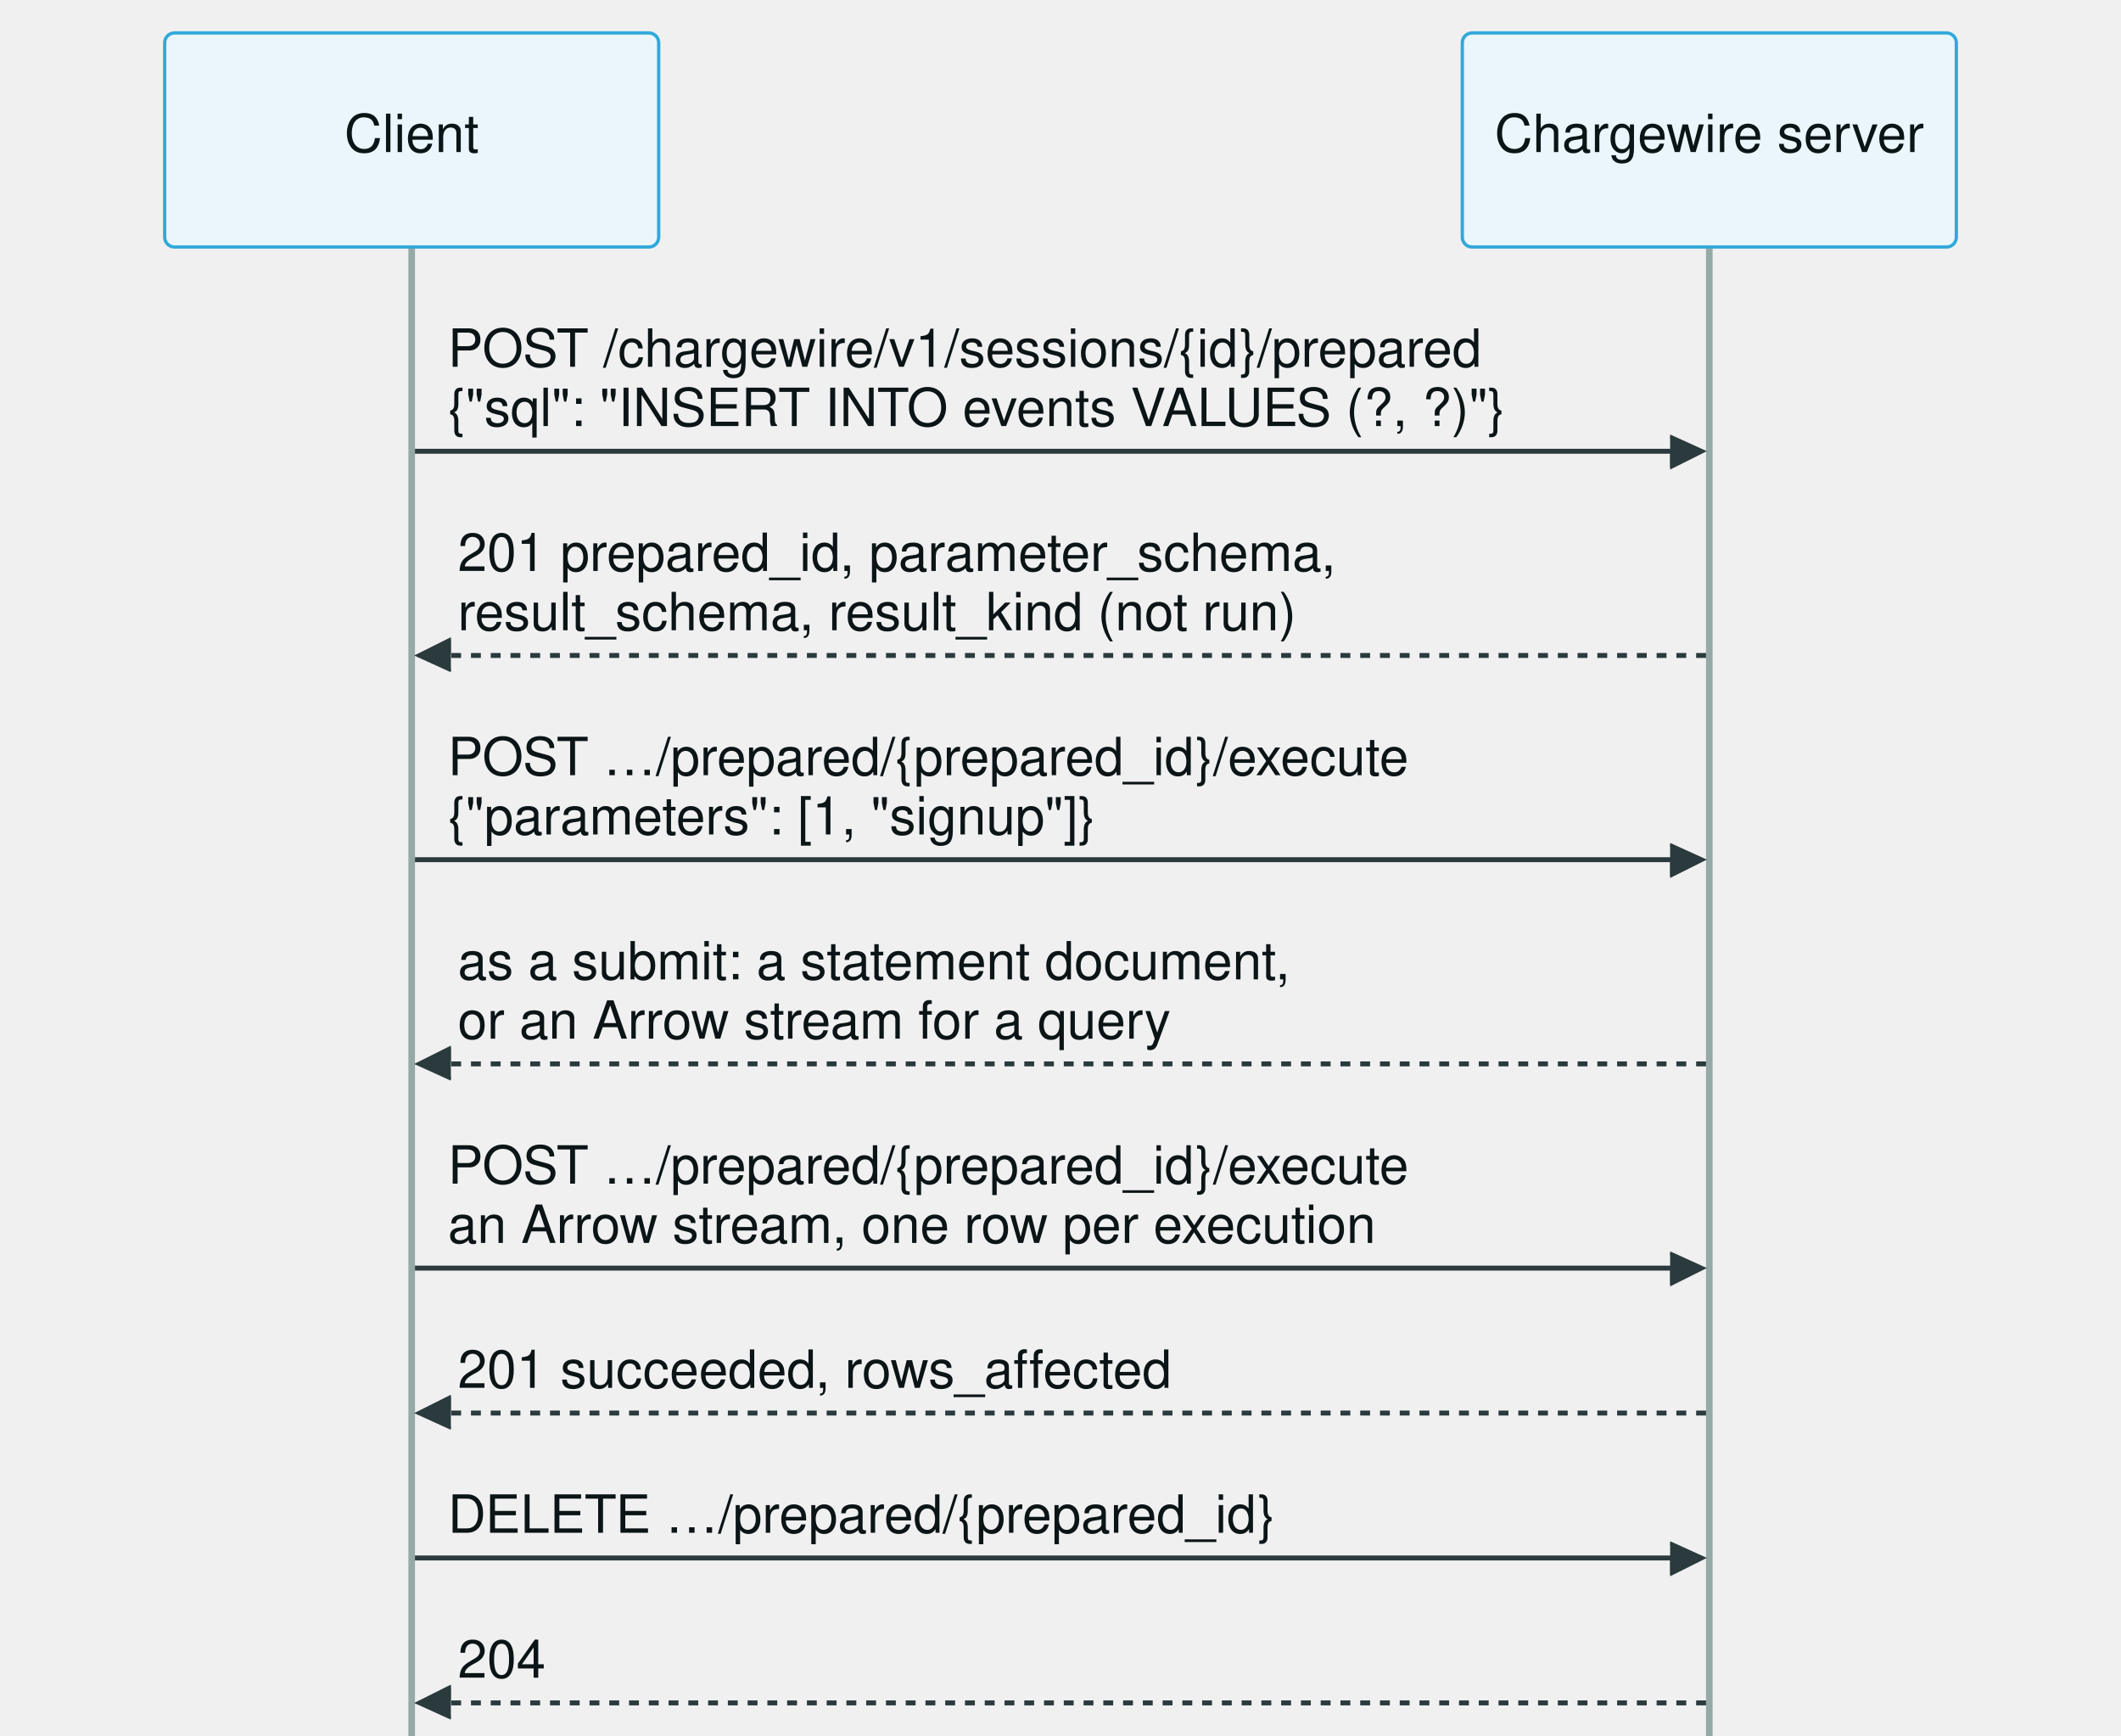
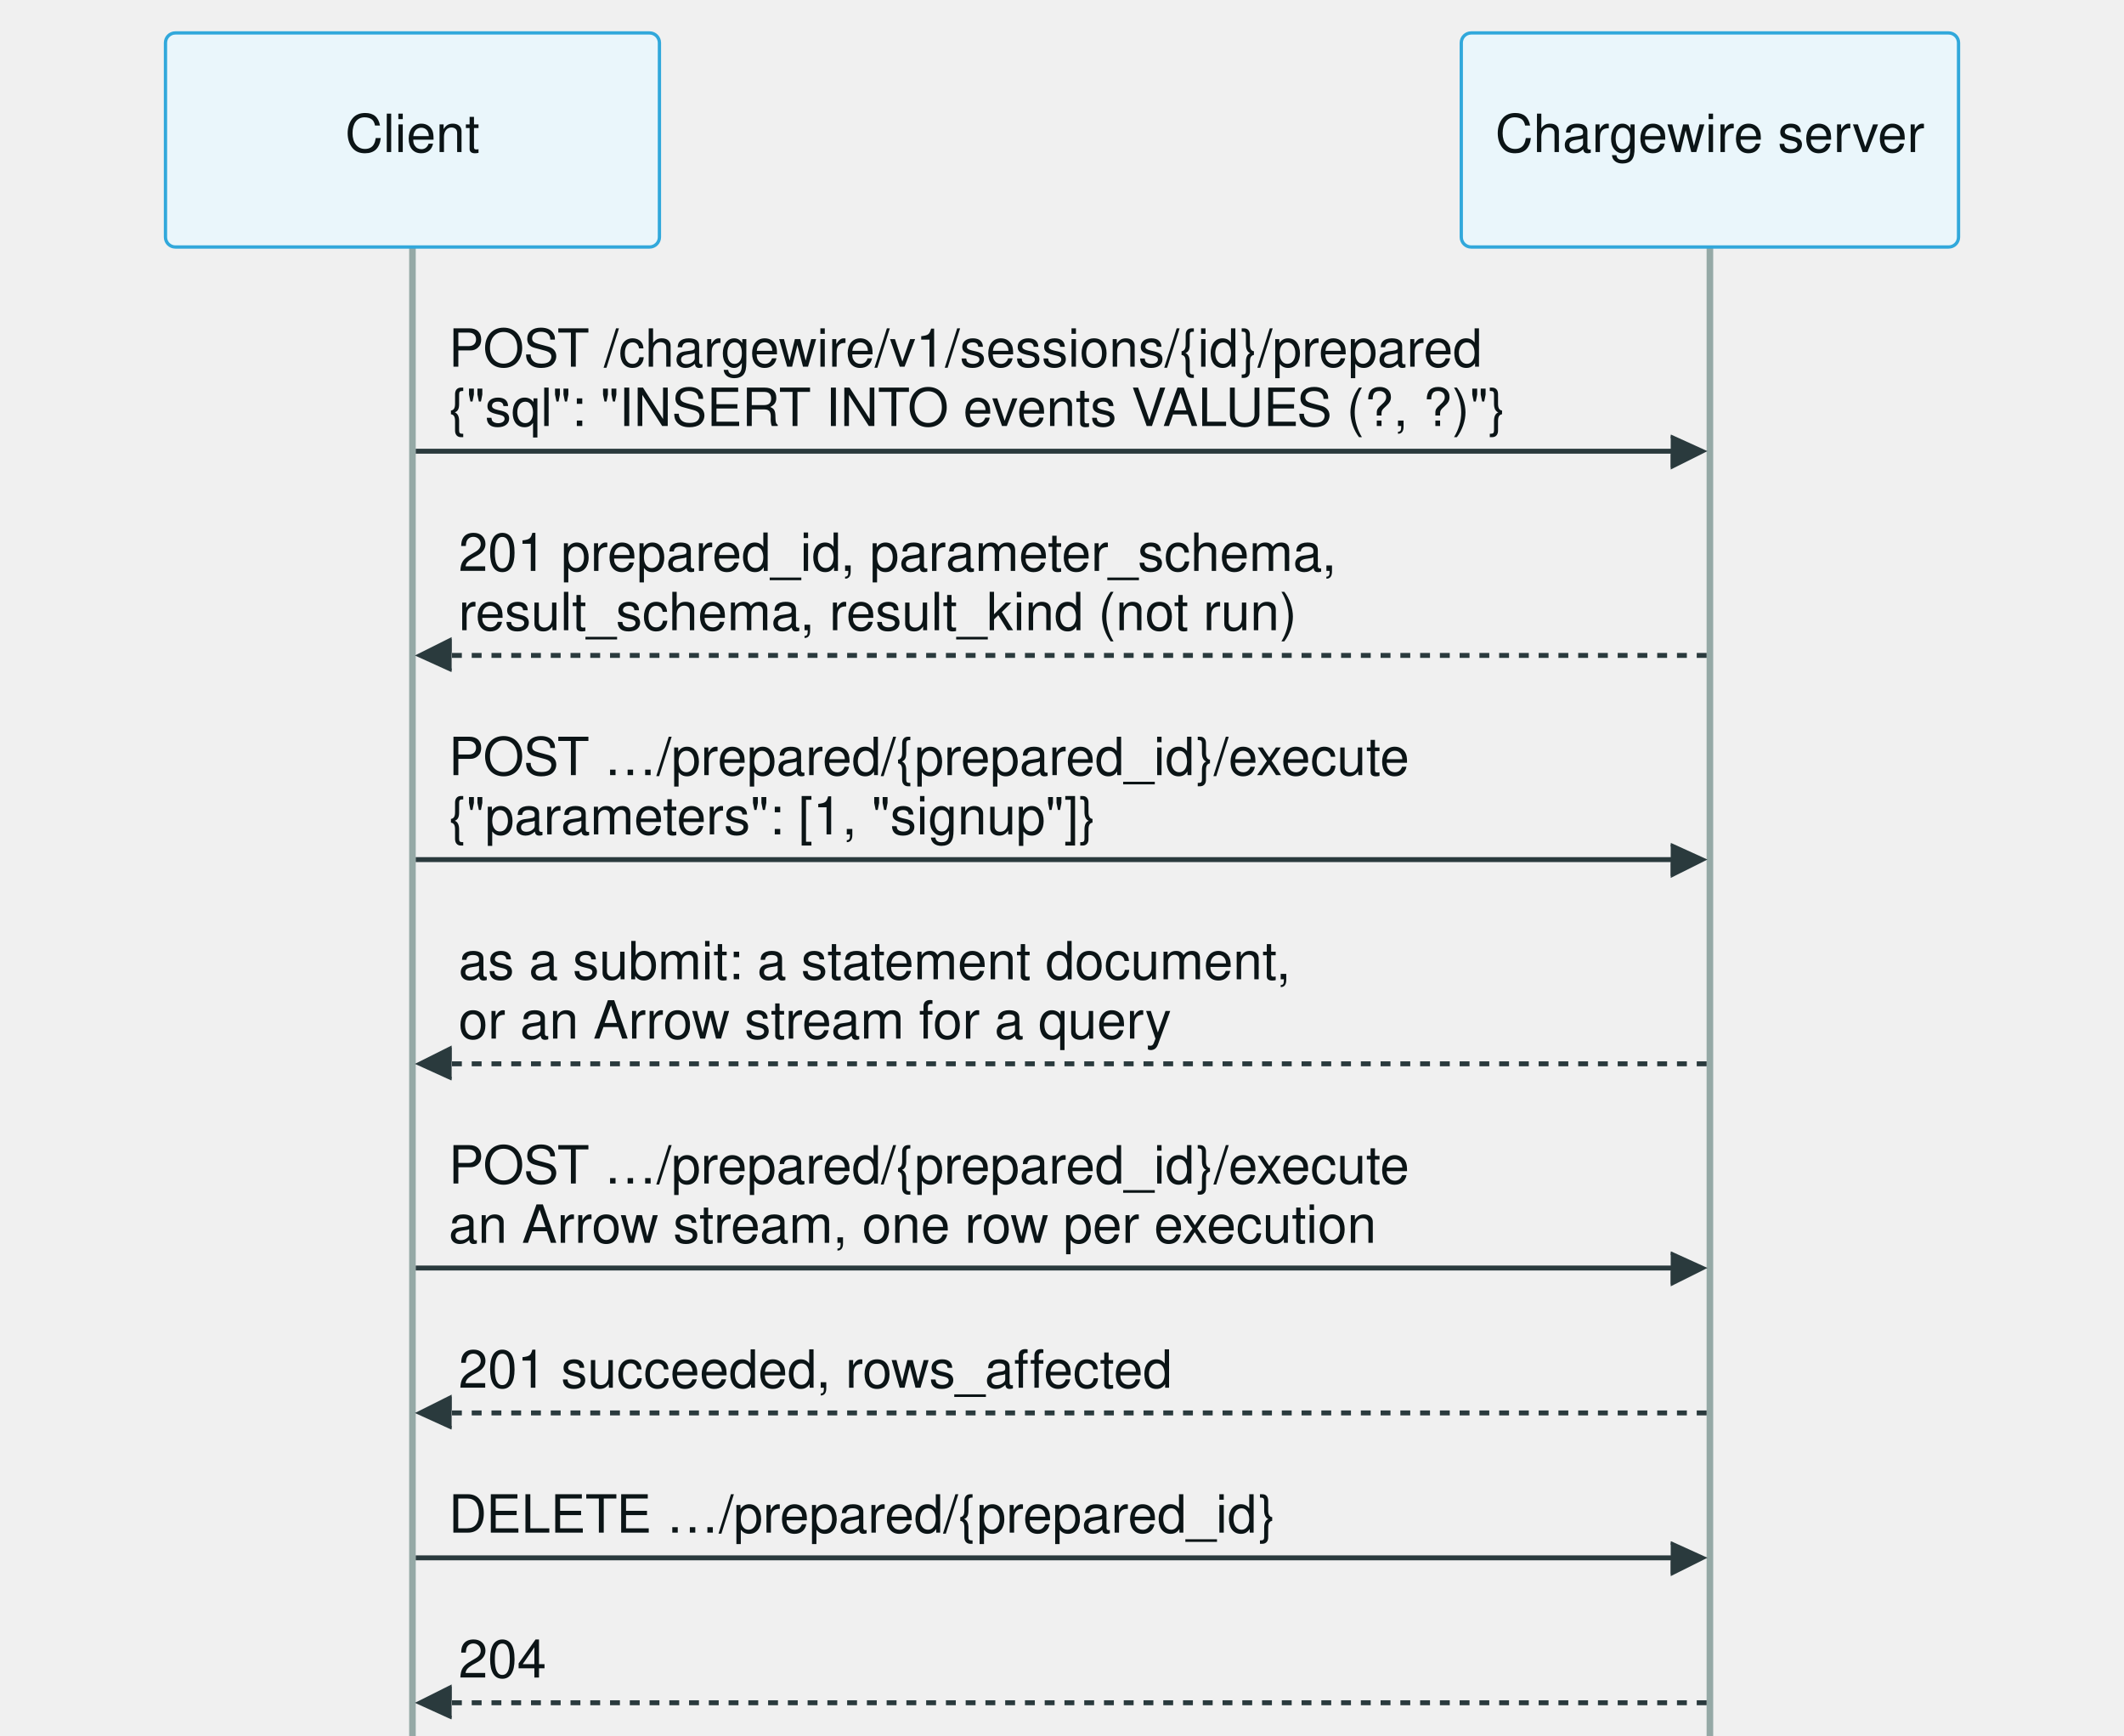
- <svg xmlns="http://www.w3.org/2000/svg" data-source-sha256="31f2e72f92028f2cbda7255230f2fa002cbf3b8a4dfea3cc09ab3519ae7cc7db" id="d-prepared-statements-light" width="644" height="527" viewBox="-50 -10 644 527" role="graphics-document document" aria-roledescription="sequence">
+ <svg xmlns="http://www.w3.org/2000/svg" data-source-sha256="f27d220d200d90987175879f39af18305e3fe41366abb6903e6e1f5ead27e4fe" id="d-prepared-statements-light" width="645" height="527" viewBox="-50 -10 644.5 527" role="graphics-document document" aria-roledescription="sequence">
  <g>
-     <line id="actor11" x1="469" y1="65" x2="469" y2="2000" class="actor-line 200" stroke-width="0.5px" stroke="#999" name="S" data-et="life-line" data-id="S" />
-     <g id="root-11" data-et="participant" data-type="participant" data-id="S">
-       <rect x="394" y="0" fill="#eaeaea" stroke="#666" width="150" height="65" name="S" rx="3" ry="3" class="actor actor-top" />
+     <line id="actor31" x1="469" y1="65" x2="469" y2="2000" class="actor-line 200" stroke-width="0.5px" stroke="#999" name="S" data-et="life-line" data-id="S" />
+     <g id="root-31" data-et="participant" data-type="participant" data-id="S">
+       <rect x="393.5" y="0" fill="#eaeaea" stroke="#666" width="151" height="65" name="S" rx="3" ry="3" class="actor actor-top" />
      <text x="469" y="32.5" dominant-baseline="central" alignment-baseline="central" class="actor actor-box" style="text-anchor: middle; font-size: 16px; font-weight: 400; font-family: Helvetica, Arial, &quot;Liberation Sans&quot;, sans-serif;">
        <tspan x="469" dy="0">Chargewire server</tspan>
      </text>
    </g>
  </g>
  <g>
-     <line id="actor10" x1="75" y1="65" x2="75" y2="2000" class="actor-line 200" stroke-width="0.5px" stroke="#999" name="C" data-et="life-line" data-id="C" />
-     <g id="root-10" data-et="participant" data-type="participant" data-id="C">
+     <line id="actor30" x1="75" y1="65" x2="75" y2="2000" class="actor-line 200" stroke-width="0.5px" stroke="#999" name="C" data-et="life-line" data-id="C" />
+     <g id="root-30" data-et="participant" data-type="participant" data-id="C">
      <rect x="0" y="0" fill="#eaeaea" stroke="#666" width="150" height="65" name="C" rx="3" ry="3" class="actor actor-top" />
      <text x="75" y="32.5" dominant-baseline="central" alignment-baseline="central" class="actor actor-box" style="text-anchor: middle; font-size: 16px; font-weight: 400; font-family: Helvetica, Arial, &quot;Liberation Sans&quot;, sans-serif;">
        <tspan x="75" dy="0">Client</tspan>
      </text>
    </g>
  </g>
  <style>#d-prepared-statements-light{font-family:Helvetica,Arial,'Liberation Sans',sans-serif;font-size:16px;fill:#0b1416;}@keyframes edge-animation-frame{from{stroke-dashoffset:0;}}@keyframes dash{to{stroke-dashoffset:0;}}#d-prepared-statements-light .edge-animation-slow{stroke-dasharray:9,5!important;stroke-dashoffset:900;animation:dash 50s linear infinite;stroke-linecap:round;}#d-prepared-statements-light .edge-animation-fast{stroke-dasharray:9,5!important;stroke-dashoffset:900;animation:dash 20s linear infinite;stroke-linecap:round;}#d-prepared-statements-light .error-icon{fill:hsl(17.647, 68%, 100%);}#d-prepared-statements-light .error-text{fill:#000000;stroke:#000000;}#d-prepared-statements-light .edge-thickness-normal{stroke-width:1px;}#d-prepared-statements-light .edge-thickness-thick{stroke-width:3.5px;}#d-prepared-statements-light .edge-pattern-solid{stroke-dasharray:0;}#d-prepared-statements-light .edge-thickness-invisible{stroke-width:0;fill:none;}#d-prepared-statements-light .edge-pattern-dashed{stroke-dasharray:3;}#d-prepared-statements-light .edge-pattern-dotted{stroke-dasharray:2;}#d-prepared-statements-light .marker{fill:#000000;stroke:#000000;}#d-prepared-statements-light .marker.cross{stroke:#000000;}#d-prepared-statements-light svg{font-family:Helvetica,Arial,'Liberation Sans',sans-serif;font-size:16px;}#d-prepared-statements-light p{margin:0;}#d-prepared-statements-light .actor{stroke:#31a8db;fill:#eaf6fb;stroke-width:1;}#d-prepared-statements-light rect.actor.outer-path[data-look="neo"]{filter:drop-shadow( 1px 2px 2px rgba(185,185,185,1));}#d-prepared-statements-light rect.note[data-look="neo"]{stroke:#f15a24;fill:#fff1ea;filter:drop-shadow( 1px 2px 2px rgba(185,185,185,1));}#d-prepared-statements-light text.actor&gt;tspan{fill:#0b1416;stroke:none;}#d-prepared-statements-light .actor-line{stroke:#95a9a6;}#d-prepared-statements-light .innerArc{stroke-width:1.5;stroke-dasharray:none;}#d-prepared-statements-light .messageLine0{stroke-width:1.5;stroke-dasharray:none;stroke:#2a3a3d;}#d-prepared-statements-light .messageLine1{stroke-width:1.5;stroke-dasharray:2,2;stroke:#2a3a3d;}#d-prepared-statements-light [id$="-arrowhead"] path{fill:#2a3a3d;stroke:#2a3a3d;}#d-prepared-statements-light .sequenceNumber{fill:#ffffff;}#d-prepared-statements-light [id$="-sequencenumber"]{fill:#2a3a3d;}#d-prepared-statements-light [id$="-crosshead"] path{fill:#2a3a3d;stroke:#2a3a3d;}#d-prepared-statements-light .messageText{fill:#0b1416;stroke:none;}#d-prepared-statements-light .labelBox{stroke:#f15a24;fill:#fff1ea;filter:none;}#d-prepared-statements-light .labelText,#d-prepared-statements-light .labelText&gt;tspan{fill:#0b1416;stroke:none;}#d-prepared-statements-light .loopText,#d-prepared-statements-light .loopText&gt;tspan{fill:#0b1416;stroke:none;}#d-prepared-statements-light .sectionTitle,#d-prepared-statements-light .sectionTitle&gt;tspan{fill:#0b1416;stroke:none;}#d-prepared-statements-light .loopLine{stroke-width:2px;stroke-dasharray:2,2;stroke:#f15a24;fill:#f15a24;}#d-prepared-statements-light .note{stroke:#f15a24;fill:#fff1ea;}#d-prepared-statements-light .noteText,#d-prepared-statements-light .noteText&gt;tspan{fill:#0b1416;stroke:none;font-weight:normal;}#d-prepared-statements-light .activation0{fill:#d6eef8;stroke:#31a8db;}#d-prepared-statements-light .activation1{fill:#d6eef8;stroke:#31a8db;}#d-prepared-statements-light .activation2{fill:#d6eef8;stroke:#31a8db;}#d-prepared-statements-light .actorPopupMenu{position:absolute;}#d-prepared-statements-light .actorPopupMenuPanel{position:absolute;fill:#eaf6fb;box-shadow:0px 8px 16px 0px rgba(0,0,0,0.2);filter:drop-shadow(3px 5px 2px rgb(0 0 0 / 0.4));}#d-prepared-statements-light .actor-man circle,#d-prepared-statements-light line{fill:#eaf6fb;stroke-width:2px;}#d-prepared-statements-light g rect.rect{filter:drop-shadow( 1px 2px 2px rgba(185,185,185,1));stroke:#31a8db;}#d-prepared-statements-light .node .neo-node{stroke:#31a8db;}#d-prepared-statements-light [data-look="neo"].node rect,#d-prepared-statements-light [data-look="neo"].cluster rect,#d-prepared-statements-light [data-look="neo"].node polygon{stroke:url(#d-prepared-statements-light-gradient);filter:drop-shadow( 1px 2px 2px rgba(185,185,185,1));}#d-prepared-statements-light [data-look="neo"].swimlane.cluster rect{filter:none;}#d-prepared-statements-light [data-look="neo"].node path{stroke:url(#d-prepared-statements-light-gradient);stroke-width:1px;}#d-prepared-statements-light [data-look="neo"].node .outer-path{filter:drop-shadow( 1px 2px 2px rgba(185,185,185,1));}#d-prepared-statements-light [data-look="neo"].node .neo-line path{stroke:#31a8db;filter:none;}#d-prepared-statements-light [data-look="neo"].node circle{stroke:url(#d-prepared-statements-light-gradient);filter:drop-shadow( 1px 2px 2px rgba(185,185,185,1));}#d-prepared-statements-light [data-look="neo"].node circle .state-start{fill:#000000;}#d-prepared-statements-light [data-look="neo"].icon-shape .icon{fill:url(#d-prepared-statements-light-gradient);filter:drop-shadow( 1px 2px 2px rgba(185,185,185,1));}#d-prepared-statements-light [data-look="neo"].icon-shape .icon-neo path{stroke:url(#d-prepared-statements-light-gradient);filter:drop-shadow( 1px 2px 2px rgba(185,185,185,1));}#d-prepared-statements-light :root{--mermaid-font-family:Helvetica,Arial,'Liberation Sans',sans-serif;}</style>
  <g />
  <defs>
    <symbol id="d-prepared-statements-light-computer" width="24" height="24">
      <path transform="scale(.5)" d="M2 2v13h20v-13h-20zm18 11h-16v-9h16v9zm-10.228 6l.466-1h3.524l.467 1h-4.457zm14.228 3h-24l2-6h2.104l-1.33 4h18.45l-1.297-4h2.073l2 6zm-5-10h-14v-7h14v7z" />
    </symbol>
  </defs>
  <defs>
    <symbol id="d-prepared-statements-light-database" fill-rule="evenodd" clip-rule="evenodd">
      <path transform="scale(.5)" d="M12.258.001l.256.004.255.005.253.008.251.01.249.012.247.015.246.016.242.019.241.02.239.023.236.024.233.027.231.028.229.031.225.032.223.034.22.036.217.038.214.04.211.041.208.043.205.045.201.046.198.048.194.05.191.051.187.053.183.054.18.056.175.057.172.059.168.06.163.061.16.063.155.064.15.066.074.033.073.033.071.034.07.034.069.035.068.035.067.035.066.035.064.036.064.036.062.036.06.036.06.037.058.037.058.037.055.038.055.038.053.038.052.038.051.039.05.039.048.039.047.039.045.04.044.04.043.04.041.04.04.041.039.041.037.041.036.041.034.041.033.042.032.042.03.042.029.042.027.042.026.043.024.043.023.043.021.043.02.043.018.044.017.043.015.044.013.044.012.044.011.045.009.044.007.045.006.045.004.045.002.045.001.045v17l-.001.045-.002.045-.004.045-.006.045-.007.045-.009.044-.011.045-.012.044-.013.044-.015.044-.017.043-.018.044-.02.043-.021.043-.023.043-.024.043-.026.043-.027.042-.029.042-.03.042-.032.042-.033.042-.034.041-.036.041-.037.041-.039.041-.04.041-.041.04-.043.04-.044.04-.045.04-.047.039-.048.039-.05.039-.051.039-.052.038-.053.038-.055.038-.055.038-.058.037-.058.037-.06.037-.06.036-.062.036-.064.036-.064.036-.066.035-.067.035-.068.035-.069.035-.07.034-.071.034-.073.033-.074.033-.15.066-.155.064-.16.063-.163.061-.168.06-.172.059-.175.057-.18.056-.183.054-.187.053-.191.051-.194.05-.198.048-.201.046-.205.045-.208.043-.211.041-.214.04-.217.038-.22.036-.223.034-.225.032-.229.031-.231.028-.233.027-.236.024-.239.023-.241.02-.242.019-.246.016-.247.015-.249.012-.251.01-.253.008-.255.005-.256.004-.258.001-.258-.001-.256-.004-.255-.005-.253-.008-.251-.01-.249-.012-.247-.015-.245-.016-.243-.019-.241-.02-.238-.023-.236-.024-.234-.027-.231-.028-.228-.031-.226-.032-.223-.034-.22-.036-.217-.038-.214-.04-.211-.041-.208-.043-.204-.045-.201-.046-.198-.048-.195-.05-.19-.051-.187-.053-.184-.054-.179-.056-.176-.057-.172-.059-.167-.06-.164-.061-.159-.063-.155-.064-.151-.066-.074-.033-.072-.033-.072-.034-.07-.034-.069-.035-.068-.035-.067-.035-.066-.035-.064-.036-.063-.036-.062-.036-.061-.036-.06-.037-.058-.037-.057-.037-.056-.038-.055-.038-.053-.038-.052-.038-.051-.039-.049-.039-.049-.039-.046-.039-.046-.04-.044-.04-.043-.04-.041-.04-.04-.041-.039-.041-.037-.041-.036-.041-.034-.041-.033-.042-.032-.042-.03-.042-.029-.042-.027-.042-.026-.043-.024-.043-.023-.043-.021-.043-.02-.043-.018-.044-.017-.043-.015-.044-.013-.044-.012-.044-.011-.045-.009-.044-.007-.045-.006-.045-.004-.045-.002-.045-.001-.045v-17l.001-.045.002-.045.004-.045.006-.045.007-.045.009-.044.011-.045.012-.044.013-.044.015-.044.017-.043.018-.044.02-.043.021-.043.023-.043.024-.043.026-.043.027-.042.029-.042.03-.042.032-.042.033-.042.034-.041.036-.041.037-.041.039-.041.04-.041.041-.04.043-.04.044-.04.046-.04.046-.039.049-.039.049-.039.051-.039.052-.038.053-.038.055-.038.056-.038.057-.037.058-.037.06-.037.061-.036.062-.036.063-.036.064-.036.066-.035.067-.035.068-.035.069-.035.07-.034.072-.034.072-.033.074-.033.151-.066.155-.064.159-.063.164-.061.167-.06.172-.059.176-.057.179-.056.184-.054.187-.053.19-.051.195-.05.198-.048.201-.046.204-.045.208-.043.211-.041.214-.04.217-.038.22-.036.223-.034.226-.032.228-.031.231-.028.234-.027.236-.024.238-.023.241-.02.243-.019.245-.016.247-.015.249-.012.251-.01.253-.008.255-.005.256-.004.258-.001.258.001zm-9.258 20.499v.01l.001.021.003.021.004.022.005.021.006.022.007.022.009.023.01.022.011.023.012.023.013.023.015.023.016.024.017.023.018.024.019.024.021.024.022.025.023.024.024.025.052.049.056.05.061.051.066.051.07.051.075.051.079.052.084.052.088.052.092.052.097.052.102.051.105.052.11.052.114.051.119.051.123.051.127.05.131.05.135.05.139.048.144.049.147.047.152.047.155.047.16.045.163.045.167.043.171.043.176.041.178.041.183.039.187.039.19.037.194.035.197.035.202.033.204.031.209.03.212.029.216.027.219.025.222.024.226.021.23.02.233.018.236.016.24.015.243.012.246.01.249.008.253.005.256.004.259.001.26-.001.257-.004.254-.005.25-.008.247-.011.244-.012.241-.014.237-.016.233-.018.231-.021.226-.021.224-.024.22-.026.216-.027.212-.028.21-.031.205-.031.202-.034.198-.034.194-.036.191-.037.187-.039.183-.04.179-.04.175-.042.172-.043.168-.044.163-.045.16-.046.155-.046.152-.047.148-.048.143-.049.139-.049.136-.05.131-.05.126-.05.123-.051.118-.052.114-.051.11-.052.106-.052.101-.052.096-.052.092-.052.088-.053.083-.051.079-.052.074-.052.07-.051.065-.051.06-.051.056-.05.051-.05.023-.024.023-.025.021-.024.02-.024.019-.024.018-.024.017-.024.015-.023.014-.024.013-.023.012-.023.01-.023.01-.022.008-.022.006-.022.006-.022.004-.022.004-.021.001-.021.001-.021v-4.127l-.077.055-.08.053-.083.054-.085.053-.087.052-.09.052-.093.051-.095.05-.097.05-.1.049-.102.049-.105.048-.106.047-.109.047-.111.046-.114.045-.115.045-.118.044-.12.043-.122.042-.124.042-.126.041-.128.04-.13.04-.132.038-.134.038-.135.037-.138.037-.139.035-.142.035-.143.034-.144.033-.147.032-.148.031-.15.03-.151.03-.153.029-.154.027-.156.027-.158.026-.159.025-.161.024-.162.023-.163.022-.165.021-.166.02-.167.019-.169.018-.169.017-.171.016-.173.015-.173.014-.175.013-.175.012-.177.011-.178.01-.179.008-.179.008-.181.006-.182.005-.182.004-.184.003-.184.002h-.37l-.184-.002-.184-.003-.182-.004-.182-.005-.181-.006-.179-.008-.179-.008-.178-.01-.176-.011-.176-.012-.175-.013-.173-.014-.172-.015-.171-.016-.17-.017-.169-.018-.167-.019-.166-.02-.165-.021-.163-.022-.162-.023-.161-.024-.159-.025-.157-.026-.156-.027-.155-.027-.153-.029-.151-.03-.15-.03-.148-.031-.146-.032-.145-.033-.143-.034-.141-.035-.14-.035-.137-.037-.136-.037-.134-.038-.132-.038-.13-.04-.128-.04-.126-.041-.124-.042-.122-.042-.12-.044-.117-.043-.116-.045-.113-.045-.112-.046-.109-.047-.106-.047-.105-.048-.102-.049-.1-.049-.097-.05-.095-.05-.093-.052-.09-.051-.087-.052-.085-.053-.083-.054-.08-.054-.077-.054v4.127zm0-5.654v.011l.001.021.003.021.004.021.005.022.006.022.007.022.009.022.01.022.011.023.012.023.013.023.015.024.016.023.017.024.018.024.019.024.021.024.022.024.023.025.024.024.052.05.056.05.061.05.066.051.07.051.075.052.079.051.084.052.088.052.092.052.097.052.102.052.105.052.11.051.114.051.119.052.123.05.127.051.131.05.135.049.139.049.144.048.147.048.152.047.155.046.16.045.163.045.167.044.171.042.176.042.178.04.183.04.187.038.19.037.194.036.197.034.202.033.204.032.209.03.212.028.216.027.219.025.222.024.226.022.23.02.233.018.236.016.24.014.243.012.246.01.249.008.253.006.256.003.259.001.26-.001.257-.003.254-.006.25-.008.247-.01.244-.012.241-.015.237-.016.233-.018.231-.02.226-.022.224-.024.22-.025.216-.027.212-.029.21-.03.205-.032.202-.033.198-.035.194-.036.191-.037.187-.039.183-.039.179-.041.175-.042.172-.043.168-.044.163-.045.16-.045.155-.047.152-.047.148-.048.143-.048.139-.05.136-.049.131-.05.126-.051.123-.051.118-.051.114-.052.11-.052.106-.052.101-.052.096-.052.092-.052.088-.052.083-.052.079-.052.074-.051.07-.052.065-.051.06-.05.056-.051.051-.049.023-.025.023-.024.021-.025.02-.024.019-.024.018-.024.017-.024.015-.023.014-.023.013-.024.012-.022.01-.023.01-.023.008-.022.006-.022.006-.022.004-.021.004-.022.001-.021.001-.021v-4.139l-.077.054-.08.054-.083.054-.085.052-.087.053-.09.051-.093.051-.095.051-.097.05-.1.049-.102.049-.105.048-.106.047-.109.047-.111.046-.114.045-.115.044-.118.044-.12.044-.122.042-.124.042-.126.041-.128.04-.13.039-.132.039-.134.038-.135.037-.138.036-.139.036-.142.035-.143.033-.144.033-.147.033-.148.031-.15.03-.151.03-.153.028-.154.028-.156.027-.158.026-.159.025-.161.024-.162.023-.163.022-.165.021-.166.02-.167.019-.169.018-.169.017-.171.016-.173.015-.173.014-.175.013-.175.012-.177.011-.178.009-.179.009-.179.007-.181.007-.182.005-.182.004-.184.003-.184.002h-.37l-.184-.002-.184-.003-.182-.004-.182-.005-.181-.007-.179-.007-.179-.009-.178-.009-.176-.011-.176-.012-.175-.013-.173-.014-.172-.015-.171-.016-.17-.017-.169-.018-.167-.019-.166-.02-.165-.021-.163-.022-.162-.023-.161-.024-.159-.025-.157-.026-.156-.027-.155-.028-.153-.028-.151-.03-.15-.03-.148-.031-.146-.033-.145-.033-.143-.033-.141-.035-.14-.036-.137-.036-.136-.037-.134-.038-.132-.039-.13-.039-.128-.04-.126-.041-.124-.042-.122-.043-.12-.043-.117-.044-.116-.044-.113-.046-.112-.046-.109-.046-.106-.047-.105-.048-.102-.049-.1-.049-.097-.05-.095-.051-.093-.051-.09-.051-.087-.053-.085-.052-.083-.054-.08-.054-.077-.054v4.139zm0-5.666v.011l.001.02.003.022.004.021.005.022.006.021.007.022.009.023.01.022.011.023.012.023.013.023.015.023.016.024.017.024.018.023.019.024.021.025.022.024.023.024.024.025.052.05.056.05.061.05.066.051.07.051.075.052.079.051.084.052.088.052.092.052.097.052.102.052.105.051.11.052.114.051.119.051.123.051.127.05.131.05.135.05.139.049.144.048.147.048.152.047.155.046.16.045.163.045.167.043.171.043.176.042.178.04.183.04.187.038.19.037.194.036.197.034.202.033.204.032.209.03.212.028.216.027.219.025.222.024.226.021.23.02.233.018.236.017.24.014.243.012.246.01.249.008.253.006.256.003.259.001.26-.001.257-.003.254-.006.25-.008.247-.01.244-.013.241-.014.237-.016.233-.018.231-.02.226-.022.224-.024.22-.025.216-.027.212-.029.21-.03.205-.032.202-.033.198-.035.194-.036.191-.037.187-.039.183-.039.179-.041.175-.042.172-.043.168-.044.163-.045.16-.045.155-.047.152-.047.148-.048.143-.049.139-.049.136-.049.131-.051.126-.05.123-.051.118-.052.114-.051.11-.052.106-.052.101-.052.096-.052.092-.052.088-.052.083-.052.079-.052.074-.052.07-.051.065-.051.06-.051.056-.05.051-.049.023-.025.023-.025.021-.024.02-.024.019-.024.018-.024.017-.024.015-.023.014-.024.013-.023.012-.023.01-.022.01-.023.008-.022.006-.022.006-.022.004-.022.004-.021.001-.021.001-.021v-4.153l-.077.054-.08.054-.083.053-.085.053-.087.053-.09.051-.093.051-.095.051-.097.05-.1.049-.102.048-.105.048-.106.048-.109.046-.111.046-.114.046-.115.044-.118.044-.12.043-.122.043-.124.042-.126.041-.128.04-.13.039-.132.039-.134.038-.135.037-.138.036-.139.036-.142.034-.143.034-.144.033-.147.032-.148.032-.15.03-.151.03-.153.028-.154.028-.156.027-.158.026-.159.024-.161.024-.162.023-.163.023-.165.021-.166.02-.167.019-.169.018-.169.017-.171.016-.173.015-.173.014-.175.013-.175.012-.177.01-.178.01-.179.009-.179.007-.181.006-.182.006-.182.004-.184.003-.184.001-.185.001-.185-.001-.184-.001-.184-.003-.182-.004-.182-.006-.181-.006-.179-.007-.179-.009-.178-.01-.176-.01-.176-.012-.175-.013-.173-.014-.172-.015-.171-.016-.17-.017-.169-.018-.167-.019-.166-.02-.165-.021-.163-.023-.162-.023-.161-.024-.159-.024-.157-.026-.156-.027-.155-.028-.153-.028-.151-.03-.15-.03-.148-.032-.146-.032-.145-.033-.143-.034-.141-.034-.14-.036-.137-.036-.136-.037-.134-.038-.132-.039-.13-.039-.128-.041-.126-.041-.124-.041-.122-.043-.12-.043-.117-.044-.116-.044-.113-.046-.112-.046-.109-.046-.106-.048-.105-.048-.102-.048-.1-.05-.097-.049-.095-.051-.093-.051-.09-.052-.087-.052-.085-.053-.083-.053-.08-.054-.077-.054v4.153zm8.74-8.179l-.257.004-.254.005-.25.008-.247.011-.244.012-.241.014-.237.016-.233.018-.231.021-.226.022-.224.023-.22.026-.216.027-.212.028-.21.031-.205.032-.202.033-.198.034-.194.036-.191.038-.187.038-.183.04-.179.041-.175.042-.172.043-.168.043-.163.045-.16.046-.155.046-.152.048-.148.048-.143.048-.139.049-.136.05-.131.05-.126.051-.123.051-.118.051-.114.052-.11.052-.106.052-.101.052-.096.052-.092.052-.088.052-.083.052-.079.052-.074.051-.07.052-.065.051-.06.05-.056.05-.051.05-.023.025-.023.024-.021.024-.02.025-.019.024-.018.024-.017.023-.015.024-.014.023-.013.023-.012.023-.01.023-.01.022-.008.022-.006.023-.006.021-.004.022-.004.021-.001.021-.001.021.001.021.001.021.004.021.004.022.006.021.006.023.008.022.01.022.01.023.012.023.013.023.014.023.015.024.017.023.018.024.019.024.02.025.021.024.023.024.023.025.051.05.056.05.06.05.065.051.07.052.074.051.079.052.083.052.088.052.092.052.096.052.101.052.106.052.11.052.114.052.118.051.123.051.126.051.131.05.136.05.139.049.143.048.148.048.152.048.155.046.16.046.163.045.168.043.172.043.175.042.179.041.183.04.187.038.191.038.194.036.198.034.202.033.205.032.21.031.212.028.216.027.22.026.224.023.226.022.231.021.233.018.237.016.241.014.244.012.247.011.25.008.254.005.257.004.26.001.26-.001.257-.004.254-.005.25-.008.247-.011.244-.012.241-.014.237-.016.233-.018.231-.021.226-.022.224-.023.22-.026.216-.027.212-.028.21-.031.205-.032.202-.033.198-.034.194-.036.191-.038.187-.038.183-.04.179-.041.175-.042.172-.043.168-.043.163-.045.16-.046.155-.046.152-.048.148-.048.143-.048.139-.049.136-.05.131-.05.126-.051.123-.051.118-.051.114-.052.11-.052.106-.052.101-.052.096-.052.092-.052.088-.052.083-.052.079-.052.074-.051.07-.052.065-.051.06-.05.056-.05.051-.05.023-.025.023-.024.021-.024.02-.025.019-.024.018-.024.017-.023.015-.024.014-.023.013-.023.012-.023.01-.023.01-.022.008-.022.006-.023.006-.021.004-.022.004-.021.001-.021.001-.021-.001-.021-.001-.021-.004-.021-.004-.022-.006-.021-.006-.023-.008-.022-.01-.022-.01-.023-.012-.023-.013-.023-.014-.023-.015-.024-.017-.023-.018-.024-.019-.024-.02-.025-.021-.024-.023-.024-.023-.025-.051-.05-.056-.05-.06-.05-.065-.051-.07-.052-.074-.051-.079-.052-.083-.052-.088-.052-.092-.052-.096-.052-.101-.052-.106-.052-.11-.052-.114-.052-.118-.051-.123-.051-.126-.051-.131-.05-.136-.05-.139-.049-.143-.048-.148-.048-.152-.048-.155-.046-.16-.046-.163-.045-.168-.043-.172-.043-.175-.042-.179-.041-.183-.04-.187-.038-.191-.038-.194-.036-.198-.034-.202-.033-.205-.032-.21-.031-.212-.028-.216-.027-.22-.026-.224-.023-.226-.022-.231-.021-.233-.018-.237-.016-.241-.014-.244-.012-.247-.011-.25-.008-.254-.005-.257-.004-.26-.001-.26.001z" />
    </symbol>
  </defs>
  <defs>
    <symbol id="d-prepared-statements-light-clock" width="24" height="24">
      <path transform="scale(.5)" d="M12 2c5.514 0 10 4.486 10 10s-4.486 10-10 10-10-4.486-10-10 4.486-10 10-10zm0-2c-6.627 0-12 5.373-12 12s5.373 12 12 12 12-5.373 12-12-5.373-12-12-12zm5.848 12.459c.202.038.202.333.001.372-1.907.361-6.045 1.111-6.547 1.111-.719 0-1.301-.582-1.301-1.301 0-.512.77-5.447 1.125-7.445.034-.192.312-.181.343.014l.985 6.238 5.394 1.011z" />
    </symbol>
  </defs>
  <defs>
    <marker id="d-prepared-statements-light-arrowhead" refX="7.9" refY="5" markerUnits="userSpaceOnUse" markerWidth="12" markerHeight="12" orient="auto-start-reverse">
      <path d="M -1 0 L 10 5 L 0 10 z" />
    </marker>
  </defs>
  <defs>
    <marker id="d-prepared-statements-light-crosshead" markerWidth="15" markerHeight="8" orient="auto" refX="4" refY="4.5">
      <path fill="none" stroke="#000000" stroke-width="1pt" d="M 1,2 L 6,7 M 6,2 L 1,7" style="stroke-dasharray: 0, 0;" />
    </marker>
  </defs>
  <defs>
    <marker id="d-prepared-statements-light-filled-head" refX="15.5" refY="7" markerWidth="20" markerHeight="28" orient="auto">
      <path d="M 18,7 L9,13 L14,7 L9,1 Z" />
    </marker>
  </defs>
  <defs>
    <marker id="d-prepared-statements-light-sequencenumber" refX="15" refY="15" markerWidth="60" markerHeight="40" orient="auto">
      <circle cx="15" cy="15" r="6" />
    </marker>
  </defs>
  <defs>
    <marker id="d-prepared-statements-light-solidTopArrowHead" refX="7.9" refY="7.25" markerUnits="userSpaceOnUse" markerWidth="12" markerHeight="12" orient="auto-start-reverse">
      <path d="M 0 0 L 10 8 L 0 8 z" />
    </marker>
  </defs>
  <defs>
    <marker id="d-prepared-statements-light-solidBottomArrowHead" refX="7.9" refY="0.75" markerUnits="userSpaceOnUse" markerWidth="12" markerHeight="12" orient="auto-start-reverse">
      <path d="M 0 0 L 10 0 L 0 8 z" />
    </marker>
  </defs>
  <defs>
    <marker id="d-prepared-statements-light-stickTopArrowHead" refX="7.5" refY="7" markerUnits="userSpaceOnUse" markerWidth="12" markerHeight="12" orient="auto-start-reverse">
      <path d="M 0 0 L 7 7" stroke="black" stroke-width="1.5" fill="none" />
    </marker>
  </defs>
  <defs>
    <marker id="d-prepared-statements-light-stickBottomArrowHead" refX="7.5" refY="0" markerUnits="userSpaceOnUse" markerWidth="12" markerHeight="12" orient="auto-start-reverse">
      <path d="M 0 7 L 7 0" stroke="black" stroke-width="1.5" fill="none" />
    </marker>
  </defs>
  <text x="86" y="80" text-anchor="start" dominant-baseline="middle" alignment-baseline="middle" class="messageText" dy="1em" style="font-family: Helvetica, Arial, &quot;Liberation Sans&quot;, sans-serif; font-size: 16px; font-weight: 400;">POST /chargewire/v1/sessions/{id}/prepared</text>
  <text x="86" y="98" text-anchor="start" dominant-baseline="middle" alignment-baseline="middle" class="messageText" dy="1em" style="font-family: Helvetica, Arial, &quot;Liberation Sans&quot;, sans-serif; font-size: 16px; font-weight: 400;">{"sql": "INSERT INTO events VALUES (?, ?)"}</text>
  <line x1="76" y1="127" x2="465" y2="127" class="messageLine0" data-et="message" data-id="i0" data-from="C" data-to="S" stroke-width="2" stroke="none" marker-end="url(#d-prepared-statements-light-arrowhead)" style="fill: none;" />
  <text x="89" y="142" text-anchor="start" dominant-baseline="middle" alignment-baseline="middle" class="messageText" dy="1em" style="font-family: Helvetica, Arial, &quot;Liberation Sans&quot;, sans-serif; font-size: 16px; font-weight: 400;">201 prepared_id, parameter_schema,</text>
  <text x="89" y="160" text-anchor="start" dominant-baseline="middle" alignment-baseline="middle" class="messageText" dy="1em" style="font-family: Helvetica, Arial, &quot;Liberation Sans&quot;, sans-serif; font-size: 16px; font-weight: 400;">result_schema, result_kind (not run)</text>
  <line x1="468" y1="189" x2="79" y2="189" class="messageLine1" data-et="message" data-id="i1" data-from="S" data-to="C" stroke-width="2" stroke="none" marker-end="url(#d-prepared-statements-light-arrowhead)" style="stroke-dasharray: 3, 3; fill: none;" />
  <text x="86" y="204" text-anchor="start" dominant-baseline="middle" alignment-baseline="middle" class="messageText" dy="1em" style="font-family: Helvetica, Arial, &quot;Liberation Sans&quot;, sans-serif; font-size: 16px; font-weight: 400;">POST …/prepared/{prepared_id}/execute</text>
  <text x="86" y="222" text-anchor="start" dominant-baseline="middle" alignment-baseline="middle" class="messageText" dy="1em" style="font-family: Helvetica, Arial, &quot;Liberation Sans&quot;, sans-serif; font-size: 16px; font-weight: 400;">{"parameters": [1, "signup"]}</text>
  <line x1="76" y1="251" x2="465" y2="251" class="messageLine0" data-et="message" data-id="i2" data-from="C" data-to="S" stroke-width="2" stroke="none" marker-end="url(#d-prepared-statements-light-arrowhead)" style="fill: none;" />
  <text x="89" y="266" text-anchor="start" dominant-baseline="middle" alignment-baseline="middle" class="messageText" dy="1em" style="font-family: Helvetica, Arial, &quot;Liberation Sans&quot;, sans-serif; font-size: 16px; font-weight: 400;">as a submit: a statement document,</text>
  <text x="89" y="284" text-anchor="start" dominant-baseline="middle" alignment-baseline="middle" class="messageText" dy="1em" style="font-family: Helvetica, Arial, &quot;Liberation Sans&quot;, sans-serif; font-size: 16px; font-weight: 400;">or an Arrow stream for a query</text>
  <line x1="468" y1="313" x2="79" y2="313" class="messageLine1" data-et="message" data-id="i3" data-from="S" data-to="C" stroke-width="2" stroke="none" marker-end="url(#d-prepared-statements-light-arrowhead)" style="stroke-dasharray: 3, 3; fill: none;" />
  <text x="86" y="328" text-anchor="start" dominant-baseline="middle" alignment-baseline="middle" class="messageText" dy="1em" style="font-family: Helvetica, Arial, &quot;Liberation Sans&quot;, sans-serif; font-size: 16px; font-weight: 400;">POST …/prepared/{prepared_id}/execute</text>
  <text x="86" y="346" text-anchor="start" dominant-baseline="middle" alignment-baseline="middle" class="messageText" dy="1em" style="font-family: Helvetica, Arial, &quot;Liberation Sans&quot;, sans-serif; font-size: 16px; font-weight: 400;">an Arrow stream, one row per execution</text>
  <line x1="76" y1="375" x2="465" y2="375" class="messageLine0" data-et="message" data-id="i4" data-from="C" data-to="S" stroke-width="2" stroke="none" marker-end="url(#d-prepared-statements-light-arrowhead)" style="fill: none;" />
  <text x="89" y="390" text-anchor="start" dominant-baseline="middle" alignment-baseline="middle" class="messageText" dy="1em" style="font-family: Helvetica, Arial, &quot;Liberation Sans&quot;, sans-serif; font-size: 16px; font-weight: 400;">201 succeeded, rows_affected</text>
  <line x1="468" y1="419" x2="79" y2="419" class="messageLine1" data-et="message" data-id="i5" data-from="S" data-to="C" stroke-width="2" stroke="none" marker-end="url(#d-prepared-statements-light-arrowhead)" style="stroke-dasharray: 3, 3; fill: none;" />
  <text x="86" y="434" text-anchor="start" dominant-baseline="middle" alignment-baseline="middle" class="messageText" dy="1em" style="font-family: Helvetica, Arial, &quot;Liberation Sans&quot;, sans-serif; font-size: 16px; font-weight: 400;">DELETE …/prepared/{prepared_id}</text>
  <line x1="76" y1="463" x2="465" y2="463" class="messageLine0" data-et="message" data-id="i6" data-from="C" data-to="S" stroke-width="2" stroke="none" marker-end="url(#d-prepared-statements-light-arrowhead)" style="fill: none;" />
  <text x="89" y="478" text-anchor="start" dominant-baseline="middle" alignment-baseline="middle" class="messageText" dy="1em" style="font-family: Helvetica, Arial, &quot;Liberation Sans&quot;, sans-serif; font-size: 16px; font-weight: 400;">204</text>
  <line x1="468" y1="507" x2="79" y2="507" class="messageLine1" data-et="message" data-id="i7" data-from="S" data-to="C" stroke-width="2" stroke="none" marker-end="url(#d-prepared-statements-light-arrowhead)" style="stroke-dasharray: 3, 3; fill: none;" />
</svg>
